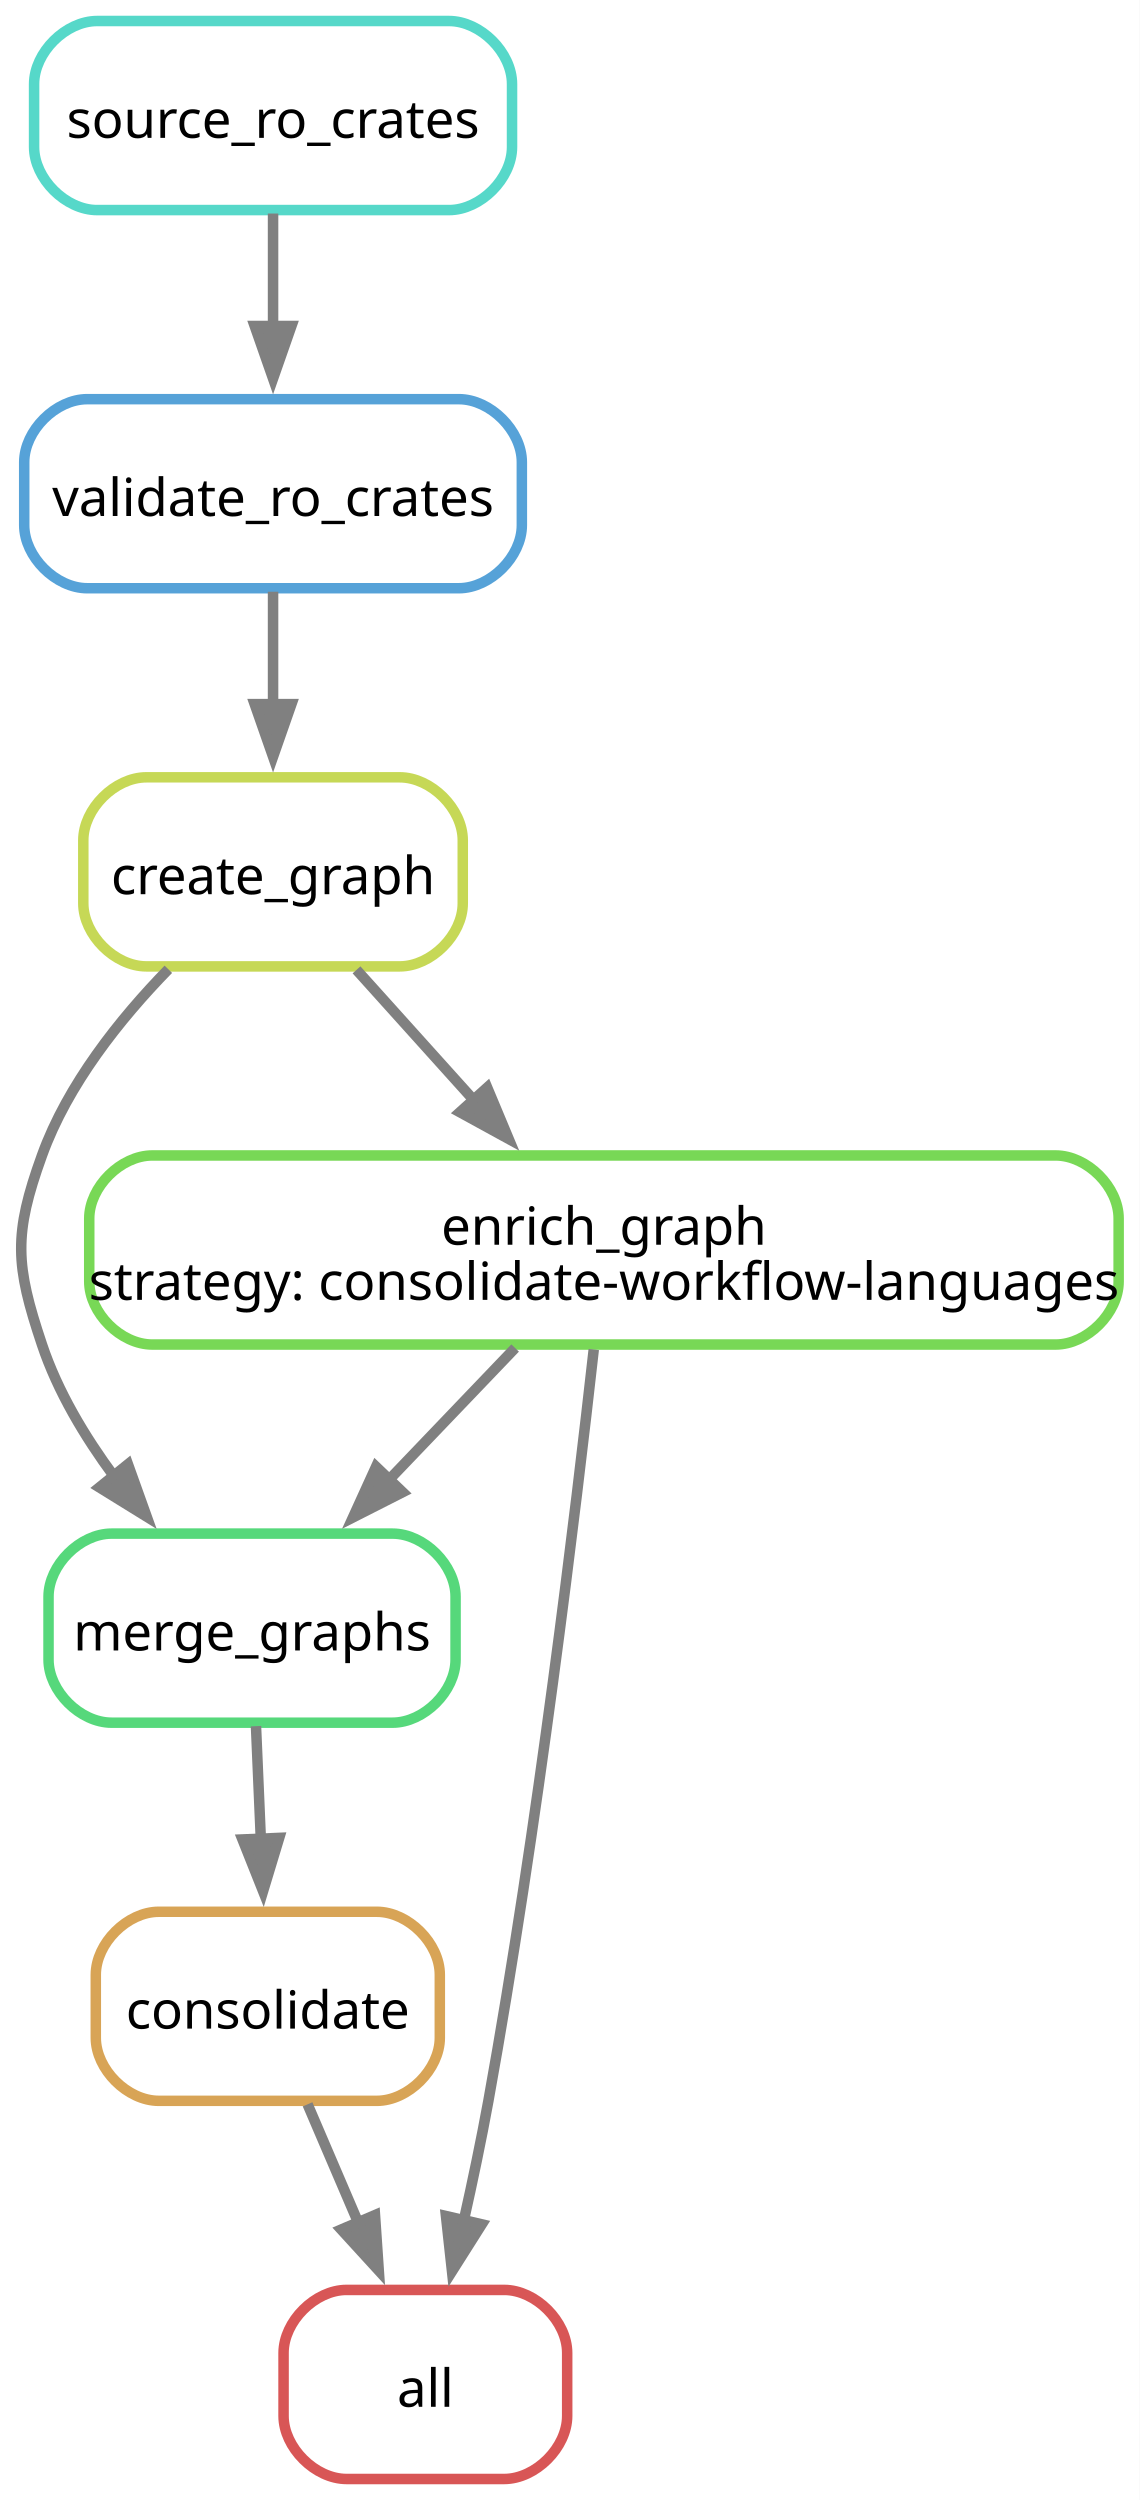
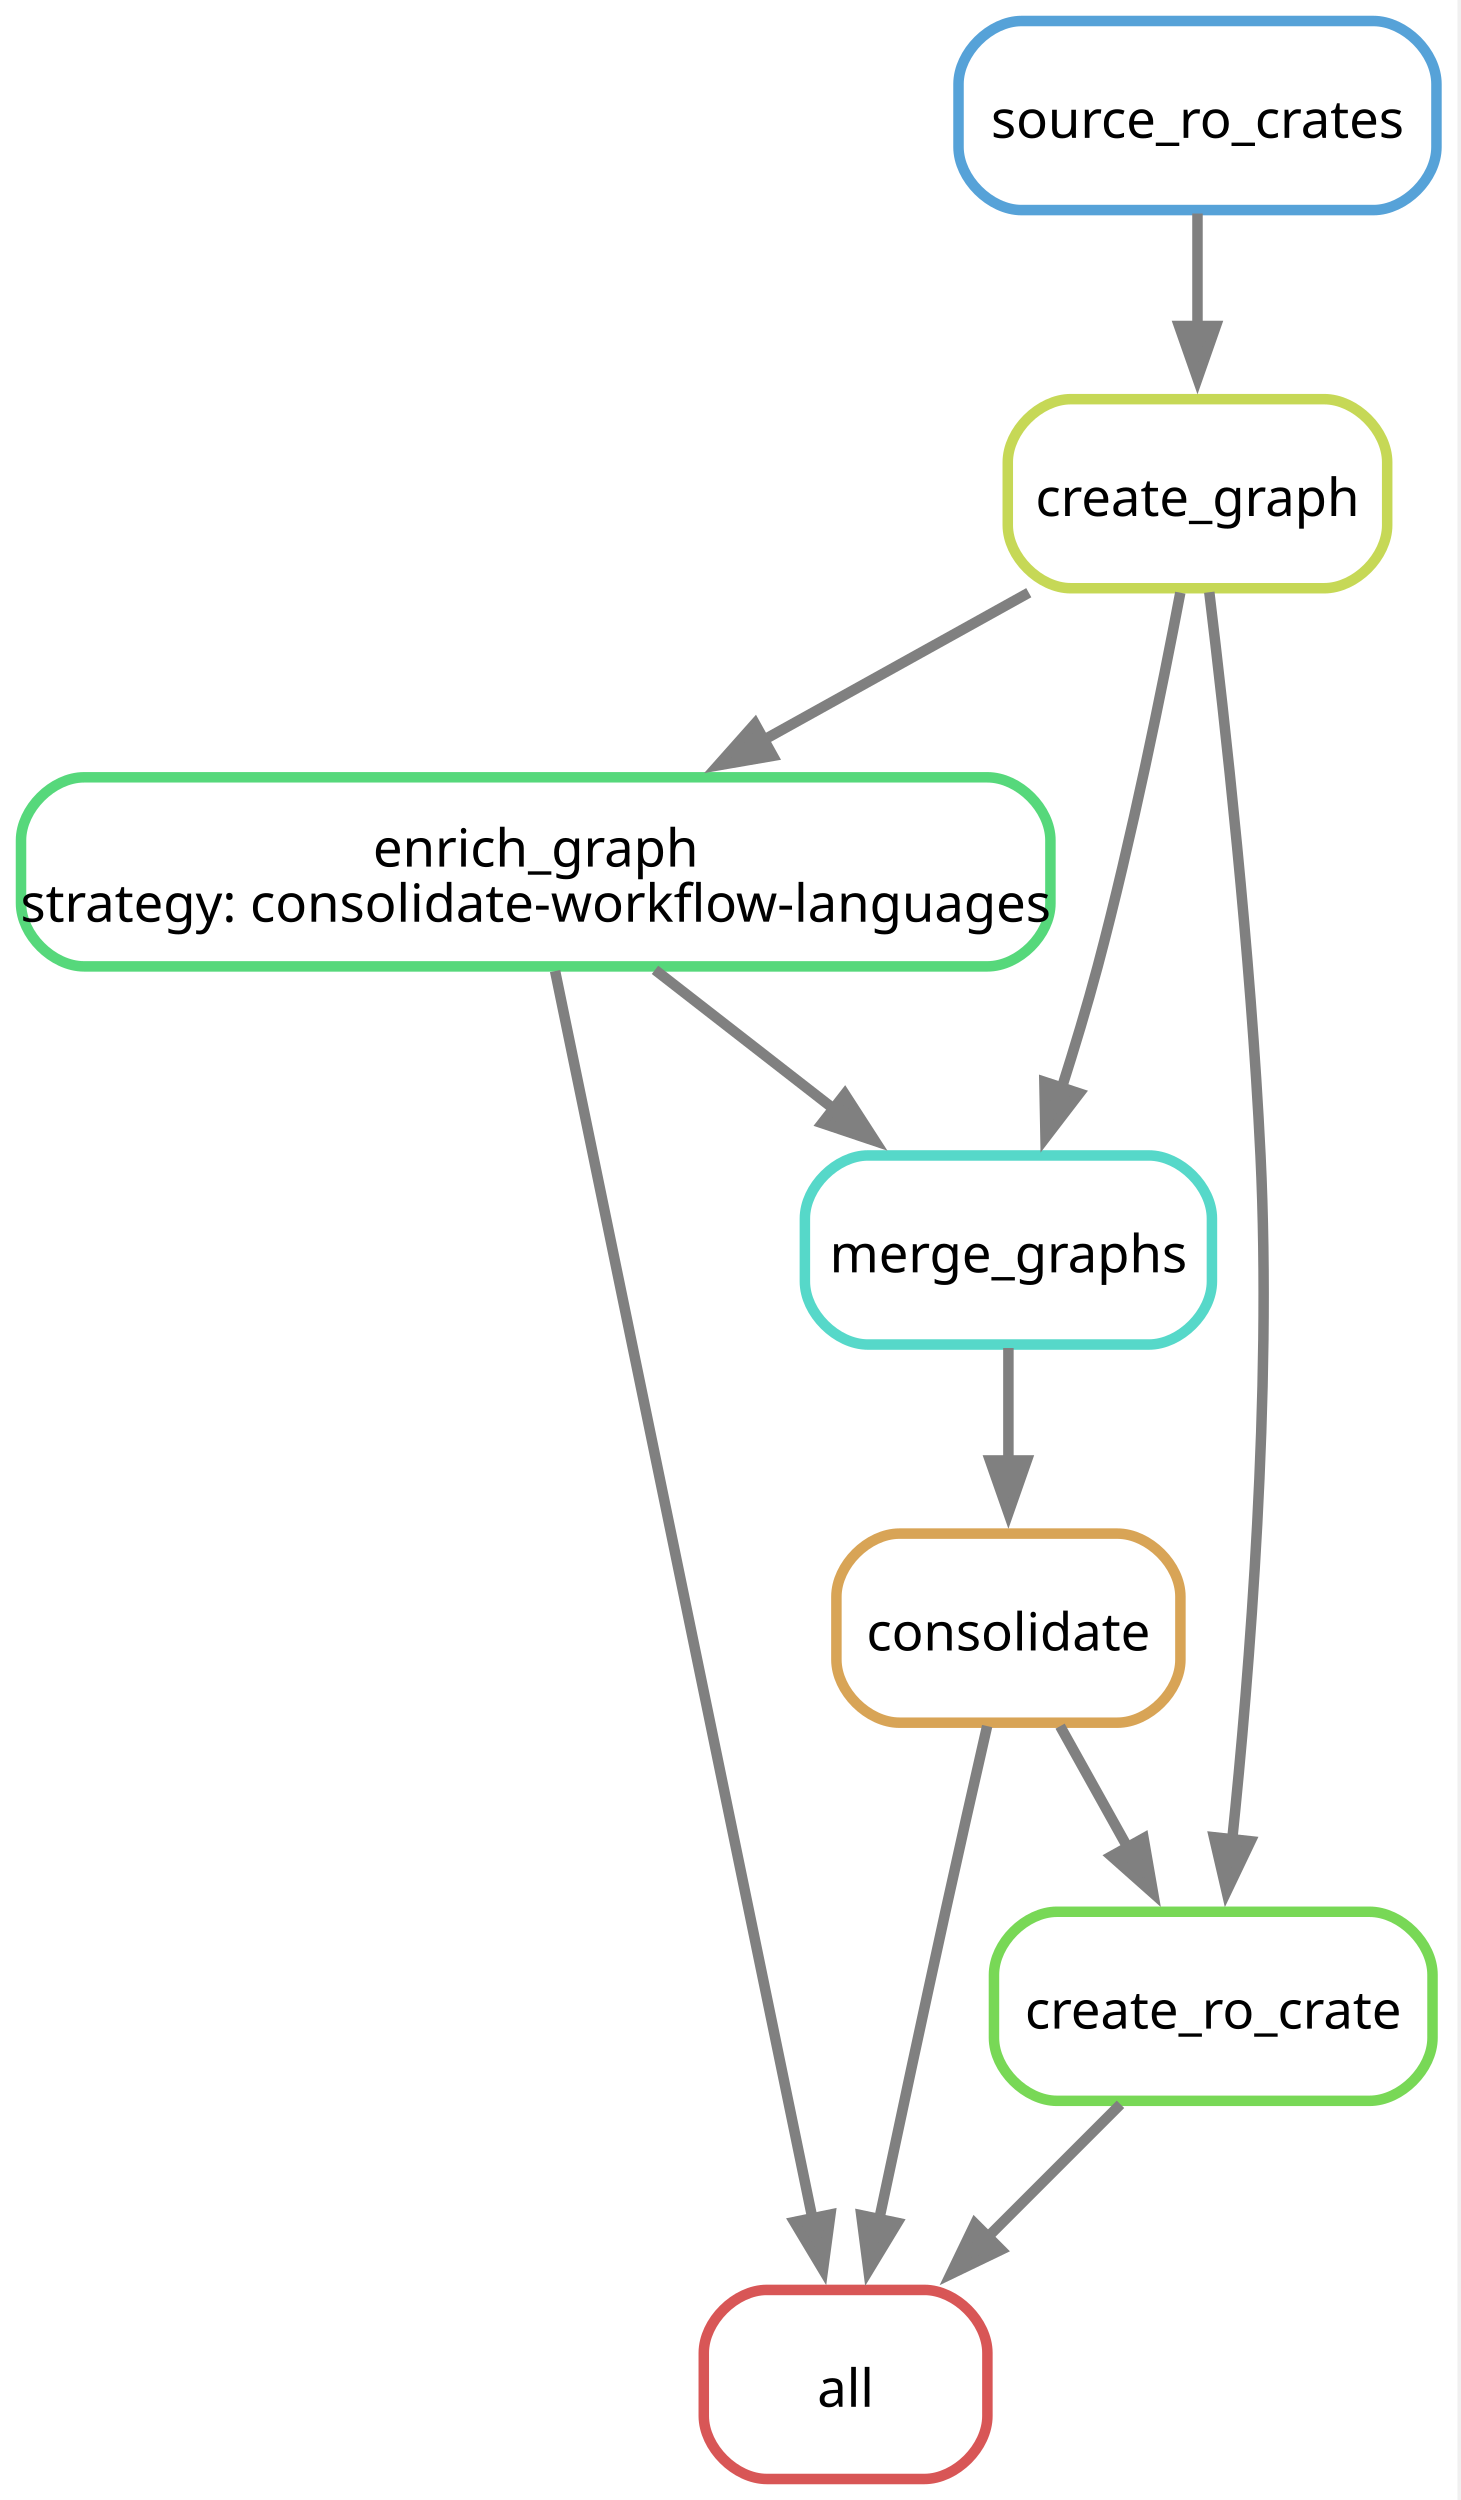
- <svg xmlns="http://www.w3.org/2000/svg" width="217pt" height="476pt" viewBox="0.00 0.00 217.00 476.00">
+ <svg xmlns="http://www.w3.org/2000/svg" width="278pt" height="476pt" viewBox="0.00 0.00 278.00 476.00">
  <g id="graph0" class="graph" transform="scale(1 1) rotate(0) translate(4 472)">
-     <polygon fill="white" stroke="none" points="-4,4 -4,-472 212.99,-472 212.99,4 -4,4" />
+     <polygon fill="white" stroke="none" points="-4,4 -4,-472 273.5,-472 273.5,4 -4,4" />
    <g id="node1" class="node">
-       <path fill="none" stroke="#d85656" stroke-width="2" d="M91.99,-36C91.99,-36 61.99,-36 61.99,-36 55.99,-36 49.99,-30 49.99,-24 49.99,-24 49.99,-12 49.99,-12 49.99,-6 55.99,0 61.99,0 61.99,0 91.99,0 91.99,0 97.99,0 103.99,-6 103.99,-12 103.99,-12 103.99,-24 103.99,-24 103.99,-30 97.99,-36 91.99,-36" />
-       <text xml:space="preserve" text-anchor="middle" x="76.99" y="-13.75" font-family="sans" font-size="10.00">all</text>
+       <path fill="none" stroke="#d85656" stroke-width="2" d="M172,-36C172,-36 142,-36 142,-36 136,-36 130,-30 130,-24 130,-24 130,-12 130,-12 130,-6 136,0 142,0 142,0 172,0 172,0 178,0 184,-6 184,-12 184,-12 184,-24 184,-24 184,-30 178,-36 172,-36" />
+       <text xml:space="preserve" text-anchor="middle" x="157" y="-13.75" font-family="sans" font-size="10.00">all</text>
    </g>
    <g id="node2" class="node">
-       <path fill="none" stroke="#d8a456" stroke-width="2" d="M67.74,-108C67.74,-108 26.24,-108 26.24,-108 20.24,-108 14.24,-102 14.24,-96 14.24,-96 14.24,-84 14.24,-84 14.24,-78 20.24,-72 26.24,-72 26.24,-72 67.74,-72 67.74,-72 73.74,-72 79.74,-78 79.74,-84 79.74,-84 79.74,-96 79.74,-96 79.74,-102 73.74,-108 67.74,-108" />
-       <text xml:space="preserve" text-anchor="middle" x="46.99" y="-85.75" font-family="sans" font-size="10.00">consolidate</text>
+       <path fill="none" stroke="#d8a456" stroke-width="2" d="M208.75,-180C208.75,-180 167.25,-180 167.25,-180 161.25,-180 155.25,-174 155.25,-168 155.25,-168 155.25,-156 155.25,-156 155.25,-150 161.25,-144 167.25,-144 167.25,-144 208.75,-144 208.75,-144 214.75,-144 220.75,-150 220.75,-156 220.75,-156 220.75,-168 220.75,-168 220.75,-174 214.75,-180 208.75,-180" />
+       <text xml:space="preserve" text-anchor="middle" x="188" y="-157.75" font-family="sans" font-size="10.00">consolidate</text>
    </g>
    <g id="edge1" class="edge">
-       <path fill="none" stroke="grey" stroke-width="2" d="M54.56,-71.34C57.48,-64.51 60.91,-56.5 64.2,-48.83" />
-       <polygon fill="grey" stroke="grey" stroke-width="2" points="67.4,-50.25 68.12,-39.68 60.97,-47.5 67.4,-50.25" />
+       <path fill="none" stroke="grey" stroke-width="2" d="M183.95,-143.35C181.59,-133.04 178.59,-119.79 176,-108 171.72,-88.52 167.04,-66.61 163.39,-49.4" />
+       <polygon fill="grey" stroke="grey" stroke-width="2" points="166.84,-48.77 161.35,-39.71 159.99,-50.21 166.84,-48.77" />
+     </g>
+     <g id="node7" class="node">
+       <path fill="none" stroke="#78d856" stroke-width="2" d="M256.75,-108C256.75,-108 197.25,-108 197.25,-108 191.25,-108 185.25,-102 185.25,-96 185.25,-96 185.25,-84 185.25,-84 185.25,-78 191.25,-72 197.25,-72 197.25,-72 256.75,-72 256.75,-72 262.75,-72 268.75,-78 268.75,-84 268.75,-84 268.75,-96 268.75,-96 268.75,-102 262.75,-108 256.75,-108" />
+       <text xml:space="preserve" text-anchor="middle" x="227" y="-85.75" font-family="sans" font-size="10.00">create_ro_crate</text>
+     </g>
+     <g id="edge9" class="edge">
+       <path fill="none" stroke="grey" stroke-width="2" d="M197.84,-143.34C201.74,-136.34 206.32,-128.12 210.69,-120.28" />
+       <polygon fill="grey" stroke="grey" stroke-width="2" points="213.74,-121.99 215.55,-111.55 207.63,-118.58 213.74,-121.99" />
    </g>
    <g id="node3" class="node">
-       <path fill="none" stroke="#56d87b" stroke-width="2" d="M70.74,-180C70.74,-180 17.24,-180 17.24,-180 11.24,-180 5.24,-174 5.24,-168 5.24,-168 5.24,-156 5.24,-156 5.24,-150 11.24,-144 17.24,-144 17.24,-144 70.74,-144 70.74,-144 76.74,-144 82.74,-150 82.74,-156 82.74,-156 82.74,-168 82.74,-168 82.74,-174 76.74,-180 70.74,-180" />
-       <text xml:space="preserve" text-anchor="middle" x="43.99" y="-157.75" font-family="sans" font-size="10.00">merge_graphs</text>
+       <path fill="none" stroke="#56d8c9" stroke-width="2" d="M214.75,-252C214.75,-252 161.25,-252 161.25,-252 155.25,-252 149.25,-246 149.25,-240 149.25,-240 149.25,-228 149.25,-228 149.25,-222 155.25,-216 161.25,-216 161.25,-216 214.75,-216 214.75,-216 220.75,-216 226.75,-222 226.75,-228 226.75,-228 226.75,-240 226.75,-240 226.75,-246 220.75,-252 214.75,-252" />
+       <text xml:space="preserve" text-anchor="middle" x="188" y="-229.75" font-family="sans" font-size="10.00">merge_graphs</text>
+     </g>
+     <g id="edge4" class="edge">
+       <path fill="none" stroke="grey" stroke-width="2" d="M188,-215.34C188,-208.75 188,-201.08 188,-193.67" />
+       <polygon fill="grey" stroke="grey" stroke-width="2" points="191.5,-193.93 188,-183.93 184.5,-193.93 191.5,-193.93" />
+     </g>
+     <g id="node4" class="node">
+       <path fill="none" stroke="#c6d856" stroke-width="2" d="M248.12,-396C248.12,-396 199.88,-396 199.88,-396 193.88,-396 187.88,-390 187.88,-384 187.88,-384 187.88,-372 187.88,-372 187.88,-366 193.88,-360 199.88,-360 199.88,-360 248.12,-360 248.12,-360 254.12,-360 260.12,-366 260.12,-372 260.12,-372 260.12,-384 260.12,-384 260.12,-390 254.12,-396 248.12,-396" />
+       <text xml:space="preserve" text-anchor="middle" x="224" y="-373.75" font-family="sans" font-size="10.00">create_graph</text>
+     </g>
+     <g id="edge5" class="edge">
+       <path fill="none" stroke="grey" stroke-width="2" d="M220.73,-359.15C217.3,-341.09 211.51,-312.43 205,-288 202.99,-280.44 200.54,-272.35 198.15,-264.84" />
+       <polygon fill="grey" stroke="grey" stroke-width="2" points="201.5,-263.82 195.06,-255.41 194.85,-266.01 201.5,-263.82" />
+     </g>
+     <g id="node6" class="node">
+       <path fill="none" stroke="#56d87b" stroke-width="2" d="M184,-324C184,-324 12,-324 12,-324 6,-324 0,-318 0,-312 0,-312 0,-300 0,-300 0,-294 6,-288 12,-288 12,-288 184,-288 184,-288 190,-288 196,-294 196,-300 196,-300 196,-312 196,-312 196,-318 190,-324 184,-324" />
+       <text xml:space="preserve" text-anchor="middle" x="98" y="-307" font-family="sans" font-size="10.00">enrich_graph</text>
+       <text xml:space="preserve" text-anchor="middle" x="98" y="-296.5" font-family="sans" font-size="10.00">strategy: consolidate-workflow-languages</text>
+     </g>
+     <g id="edge8" class="edge">
+       <path fill="none" stroke="grey" stroke-width="2" d="M191.88,-359.15C176.48,-350.6 157.8,-340.22 141.18,-330.99" />
+       <polygon fill="grey" stroke="grey" stroke-width="2" points="143.15,-328.08 132.71,-326.28 139.75,-334.2 143.15,-328.08" />
+     </g>
+     <g id="edge10" class="edge">
+       <path fill="none" stroke="grey" stroke-width="2" d="M226.25,-359.24C229.18,-335.04 234.16,-290.33 236,-252 238.18,-206.49 233.95,-153.77 230.58,-121.41" />
+       <polygon fill="grey" stroke="grey" stroke-width="2" points="234.1,-121.43 229.54,-111.87 227.15,-122.19 234.1,-121.43" />
+     </g>
+     <g id="node5" class="node">
+       <path fill="none" stroke="#56a2d8" stroke-width="2" d="M257.5,-468C257.5,-468 190.5,-468 190.5,-468 184.5,-468 178.5,-462 178.5,-456 178.5,-456 178.5,-444 178.5,-444 178.5,-438 184.5,-432 190.5,-432 190.5,-432 257.5,-432 257.5,-432 263.5,-432 269.5,-438 269.5,-444 269.5,-444 269.5,-456 269.5,-456 269.5,-462 263.5,-468 257.5,-468" />
+       <text xml:space="preserve" text-anchor="middle" x="224" y="-445.75" font-family="sans" font-size="10.00">source_ro_crates</text>
+     </g>
+     <g id="edge7" class="edge">
+       <path fill="none" stroke="grey" stroke-width="2" d="M224,-431.34C224,-424.75 224,-417.08 224,-409.67" />
+       <polygon fill="grey" stroke="grey" stroke-width="2" points="227.5,-409.93 224,-399.93 220.5,-409.93 227.5,-409.93" />
+     </g>
+     <g id="edge2" class="edge">
+       <path fill="none" stroke="grey" stroke-width="2" d="M101.69,-287.11C111.52,-239.46 138.42,-109.05 150.72,-49.45" />
+       <polygon fill="grey" stroke="grey" stroke-width="2" points="154.11,-50.35 152.7,-39.85 147.25,-48.94 154.11,-50.35" />
+     </g>
+     <g id="edge6" class="edge">
+       <path fill="none" stroke="grey" stroke-width="2" d="M120.71,-287.34C131.08,-279.27 143.55,-269.57 154.93,-260.72" />
+       <polygon fill="grey" stroke="grey" stroke-width="2" points="156.85,-263.66 162.59,-254.76 152.55,-258.14 156.85,-263.66" />
    </g>
    <g id="edge3" class="edge">
-       <path fill="none" stroke="grey" stroke-width="2" d="M44.74,-143.34C45.03,-136.75 45.36,-129.08 45.67,-121.67" />
-       <polygon fill="grey" stroke="grey" stroke-width="2" points="49.16,-122.07 46.09,-111.93 42.17,-121.77 49.16,-122.07" />
-     </g>
-     <g id="node4" class="node">
-       <path fill="none" stroke="#c6d856" stroke-width="2" d="M72.11,-324C72.11,-324 23.86,-324 23.86,-324 17.86,-324 11.86,-318 11.86,-312 11.86,-312 11.86,-300 11.86,-300 11.86,-294 17.86,-288 23.86,-288 23.86,-288 72.11,-288 72.11,-288 78.11,-288 84.11,-294 84.11,-300 84.11,-300 84.11,-312 84.11,-312 84.11,-318 78.11,-324 72.11,-324" />
-       <text xml:space="preserve" text-anchor="middle" x="47.99" y="-301.75" font-family="sans" font-size="10.00">create_graph</text>
-     </g>
-     <g id="edge4" class="edge">
-       <path fill="none" stroke="grey" stroke-width="2" d="M28.05,-287.45C18.83,-277.99 8.86,-265.5 3.99,-252 -1.45,-236.95 -1.1,-231.17 3.99,-216 6.97,-207.08 12.12,-198.47 17.74,-190.87" />
-       <polygon fill="grey" stroke="grey" stroke-width="2" points="20.36,-193.2 23.93,-183.23 14.92,-188.8 20.36,-193.2" />
-     </g>
-     <g id="node7" class="node">
-       <path fill="none" stroke="#78d856" stroke-width="2" d="M196.99,-252C196.99,-252 24.99,-252 24.99,-252 18.99,-252 12.99,-246 12.99,-240 12.99,-240 12.99,-228 12.99,-228 12.99,-222 18.99,-216 24.99,-216 24.99,-216 196.99,-216 196.99,-216 202.99,-216 208.99,-222 208.99,-228 208.99,-228 208.99,-240 208.99,-240 208.99,-246 202.99,-252 196.99,-252" />
-       <text xml:space="preserve" text-anchor="middle" x="110.99" y="-235" font-family="sans" font-size="10.00">enrich_graph</text>
-       <text xml:space="preserve" text-anchor="middle" x="110.99" y="-224.5" font-family="sans" font-size="10.00">strategy: consolidate-workflow-languages</text>
-     </g>
-     <g id="edge8" class="edge">
-       <path fill="none" stroke="grey" stroke-width="2" d="M63.88,-287.34C70.7,-279.77 78.81,-270.75 86.37,-262.35" />
-       <polygon fill="grey" stroke="grey" stroke-width="2" points="88.76,-264.93 92.85,-255.15 83.56,-260.24 88.76,-264.93" />
-     </g>
-     <g id="node5" class="node">
-       <path fill="none" stroke="#56a2d8" stroke-width="2" d="M83.36,-396C83.36,-396 12.61,-396 12.61,-396 6.61,-396 0.61,-390 0.61,-384 0.61,-384 0.61,-372 0.61,-372 0.61,-366 6.61,-360 12.61,-360 12.61,-360 83.36,-360 83.36,-360 89.36,-360 95.36,-366 95.36,-372 95.36,-372 95.36,-384 95.36,-384 95.36,-390 89.36,-396 83.36,-396" />
-       <text xml:space="preserve" text-anchor="middle" x="47.99" y="-373.75" font-family="sans" font-size="10.00">validate_ro_crates</text>
-     </g>
-     <g id="edge6" class="edge">
-       <path fill="none" stroke="grey" stroke-width="2" d="M47.99,-359.34C47.99,-352.75 47.99,-345.08 47.99,-337.67" />
-       <polygon fill="grey" stroke="grey" stroke-width="2" points="51.49,-337.93 47.99,-327.93 44.49,-337.93 51.49,-337.93" />
-     </g>
-     <g id="node6" class="node">
-       <path fill="none" stroke="#56d8c9" stroke-width="2" d="M81.49,-468C81.49,-468 14.49,-468 14.49,-468 8.49,-468 2.49,-462 2.49,-456 2.49,-456 2.49,-444 2.49,-444 2.49,-438 8.49,-432 14.49,-432 14.49,-432 81.49,-432 81.49,-432 87.49,-432 93.49,-438 93.49,-444 93.49,-444 93.49,-456 93.49,-456 93.49,-462 87.49,-468 81.49,-468" />
-       <text xml:space="preserve" text-anchor="middle" x="47.99" y="-445.75" font-family="sans" font-size="10.00">source_ro_crates</text>
-     </g>
-     <g id="edge7" class="edge">
-       <path fill="none" stroke="grey" stroke-width="2" d="M47.99,-431.34C47.99,-424.75 47.99,-417.08 47.99,-409.67" />
-       <polygon fill="grey" stroke="grey" stroke-width="2" points="51.49,-409.93 47.99,-399.93 44.49,-409.93 51.49,-409.93" />
-     </g>
-     <g id="edge2" class="edge">
-       <path fill="none" stroke="grey" stroke-width="2" d="M109.05,-215.05C105.72,-185.23 98.34,-123.63 88.99,-72 87.64,-64.57 85.97,-56.61 84.3,-49.18" />
-       <polygon fill="grey" stroke="grey" stroke-width="2" points="87.73,-48.49 82.06,-39.54 80.91,-50.07 87.73,-48.49" />
-     </g>
-     <g id="edge5" class="edge">
-       <path fill="none" stroke="grey" stroke-width="2" d="M94.08,-215.34C86.76,-207.69 78.02,-198.56 69.91,-190.08" />
-       <polygon fill="grey" stroke="grey" stroke-width="2" points="72.66,-187.89 63.21,-183.09 67.6,-192.73 72.66,-187.89" />
+       <path fill="none" stroke="grey" stroke-width="2" d="M209.34,-71.34C201.69,-63.69 192.56,-54.56 184.08,-46.08" />
+       <polygon fill="grey" stroke="grey" stroke-width="2" points="186.59,-43.64 177.04,-39.04 181.64,-48.59 186.59,-43.64" />
    </g>
  </g>
</svg>
